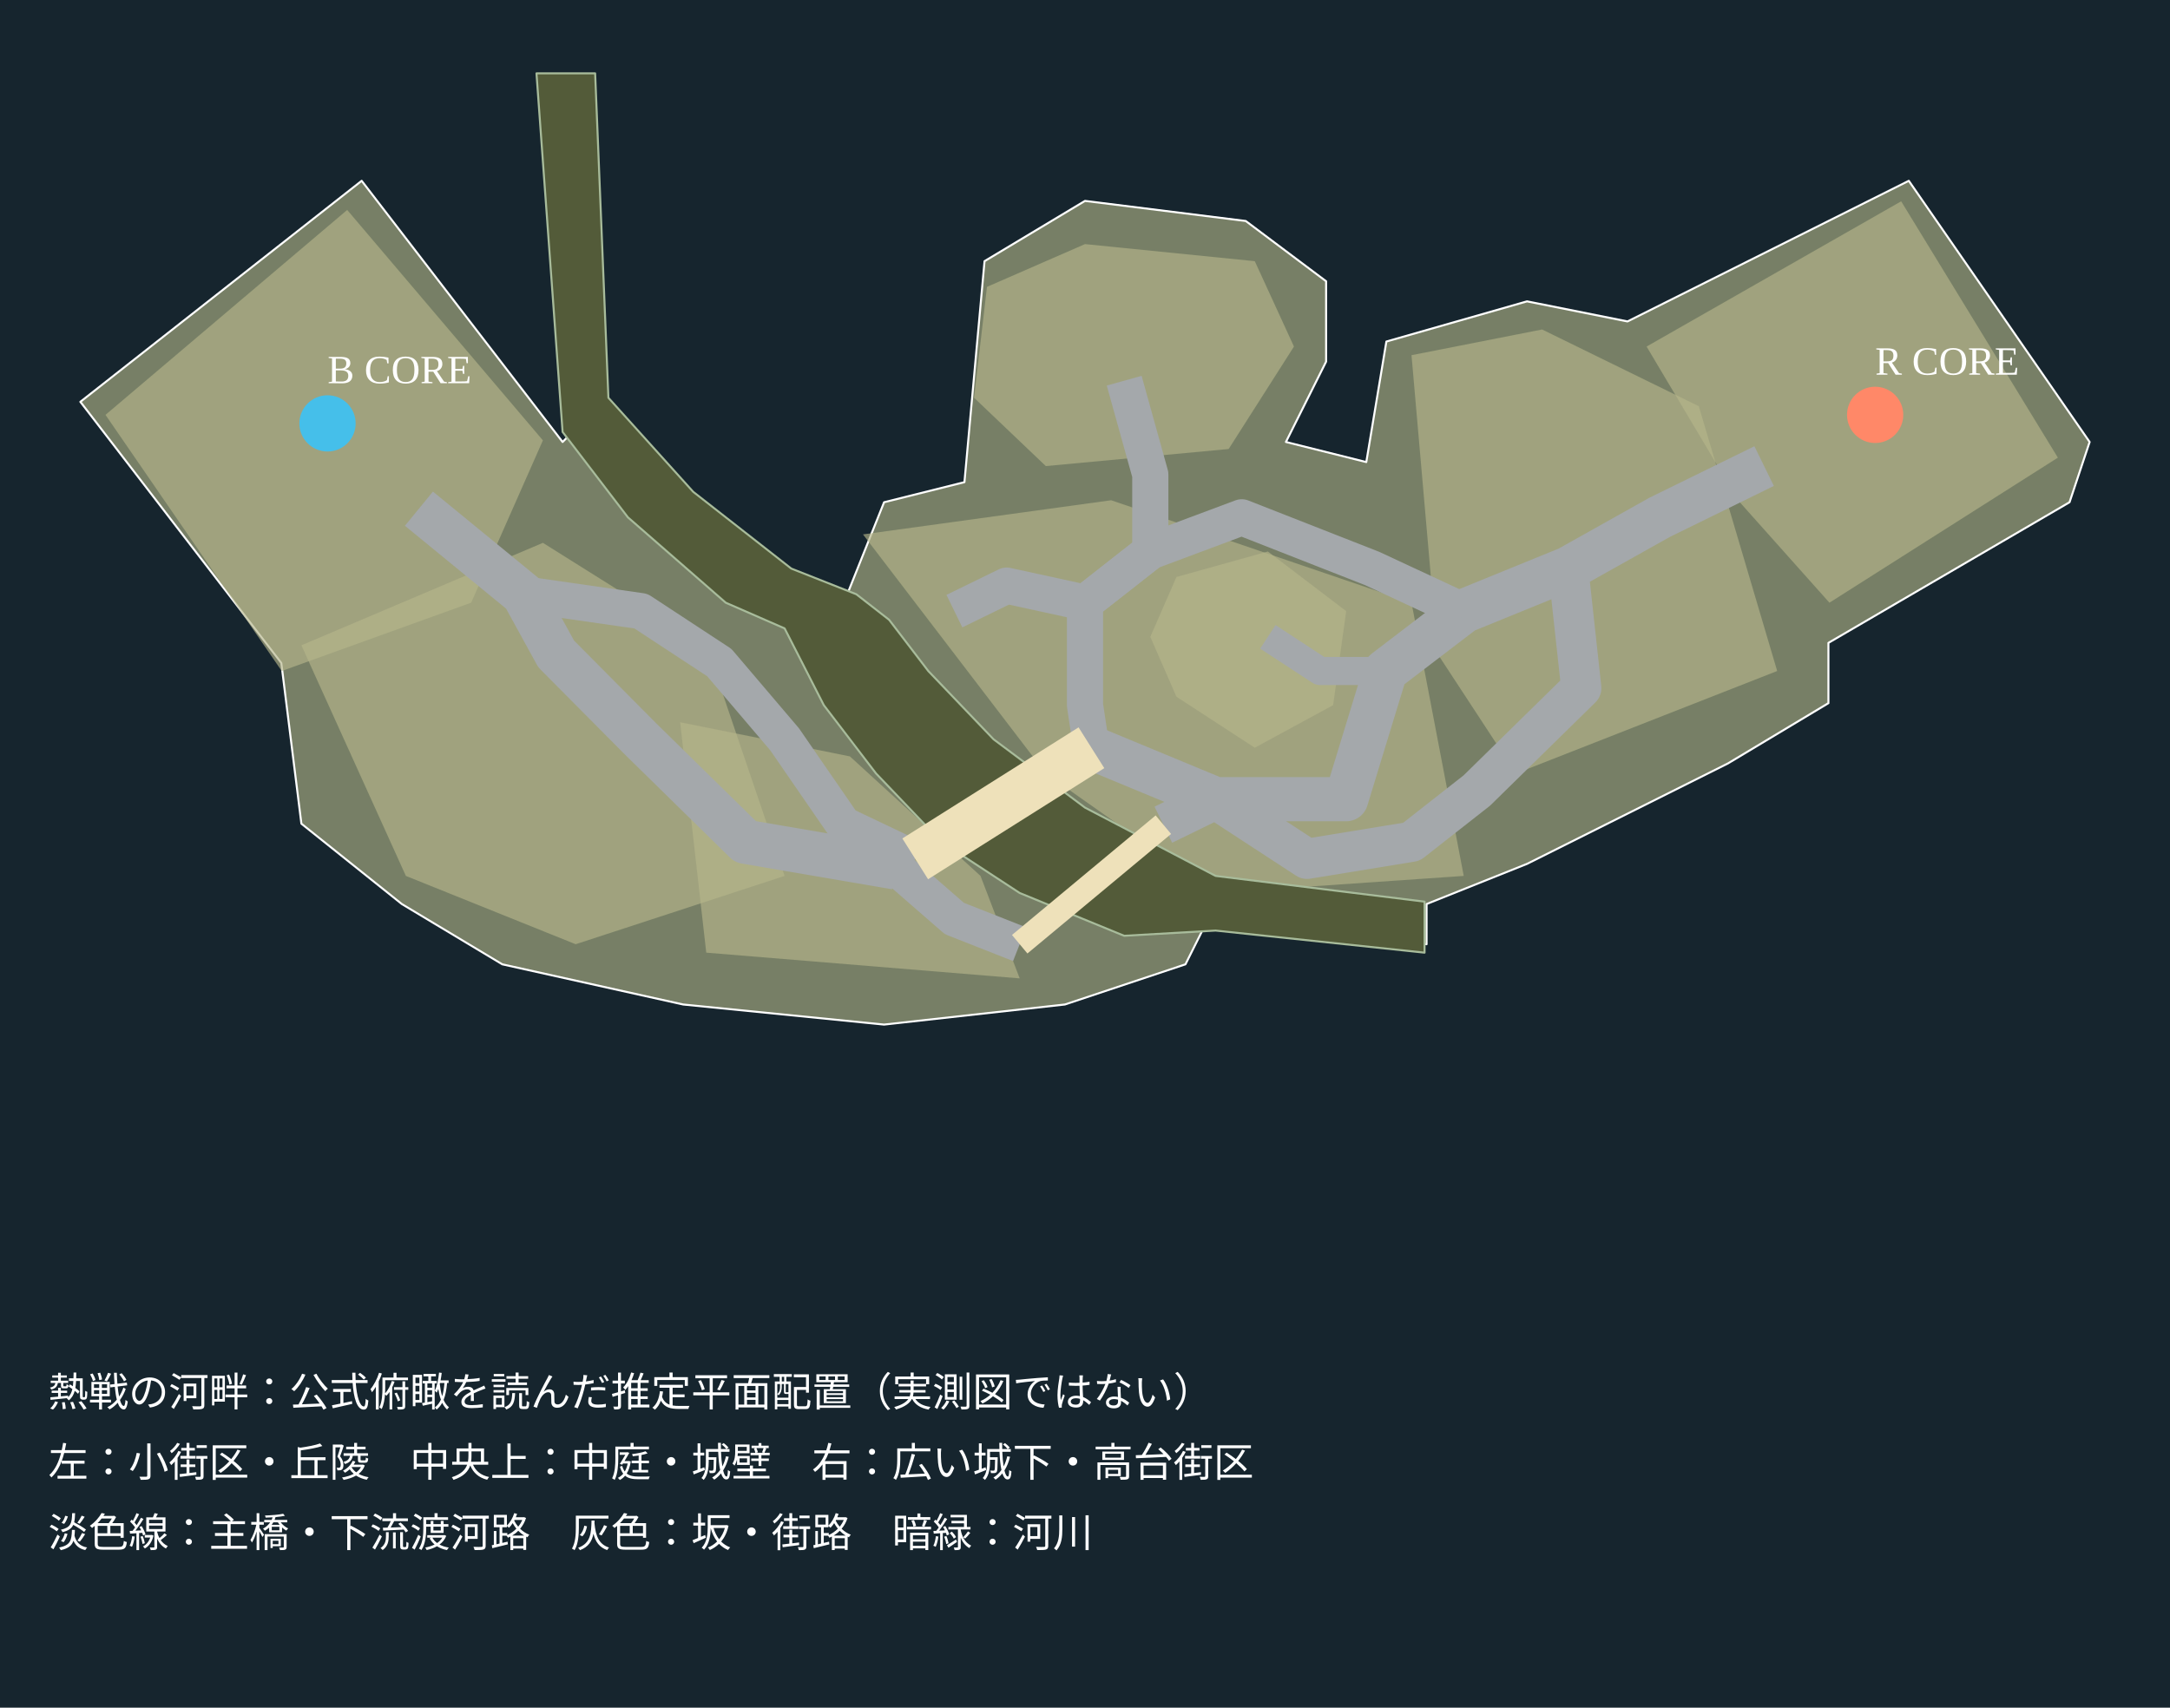
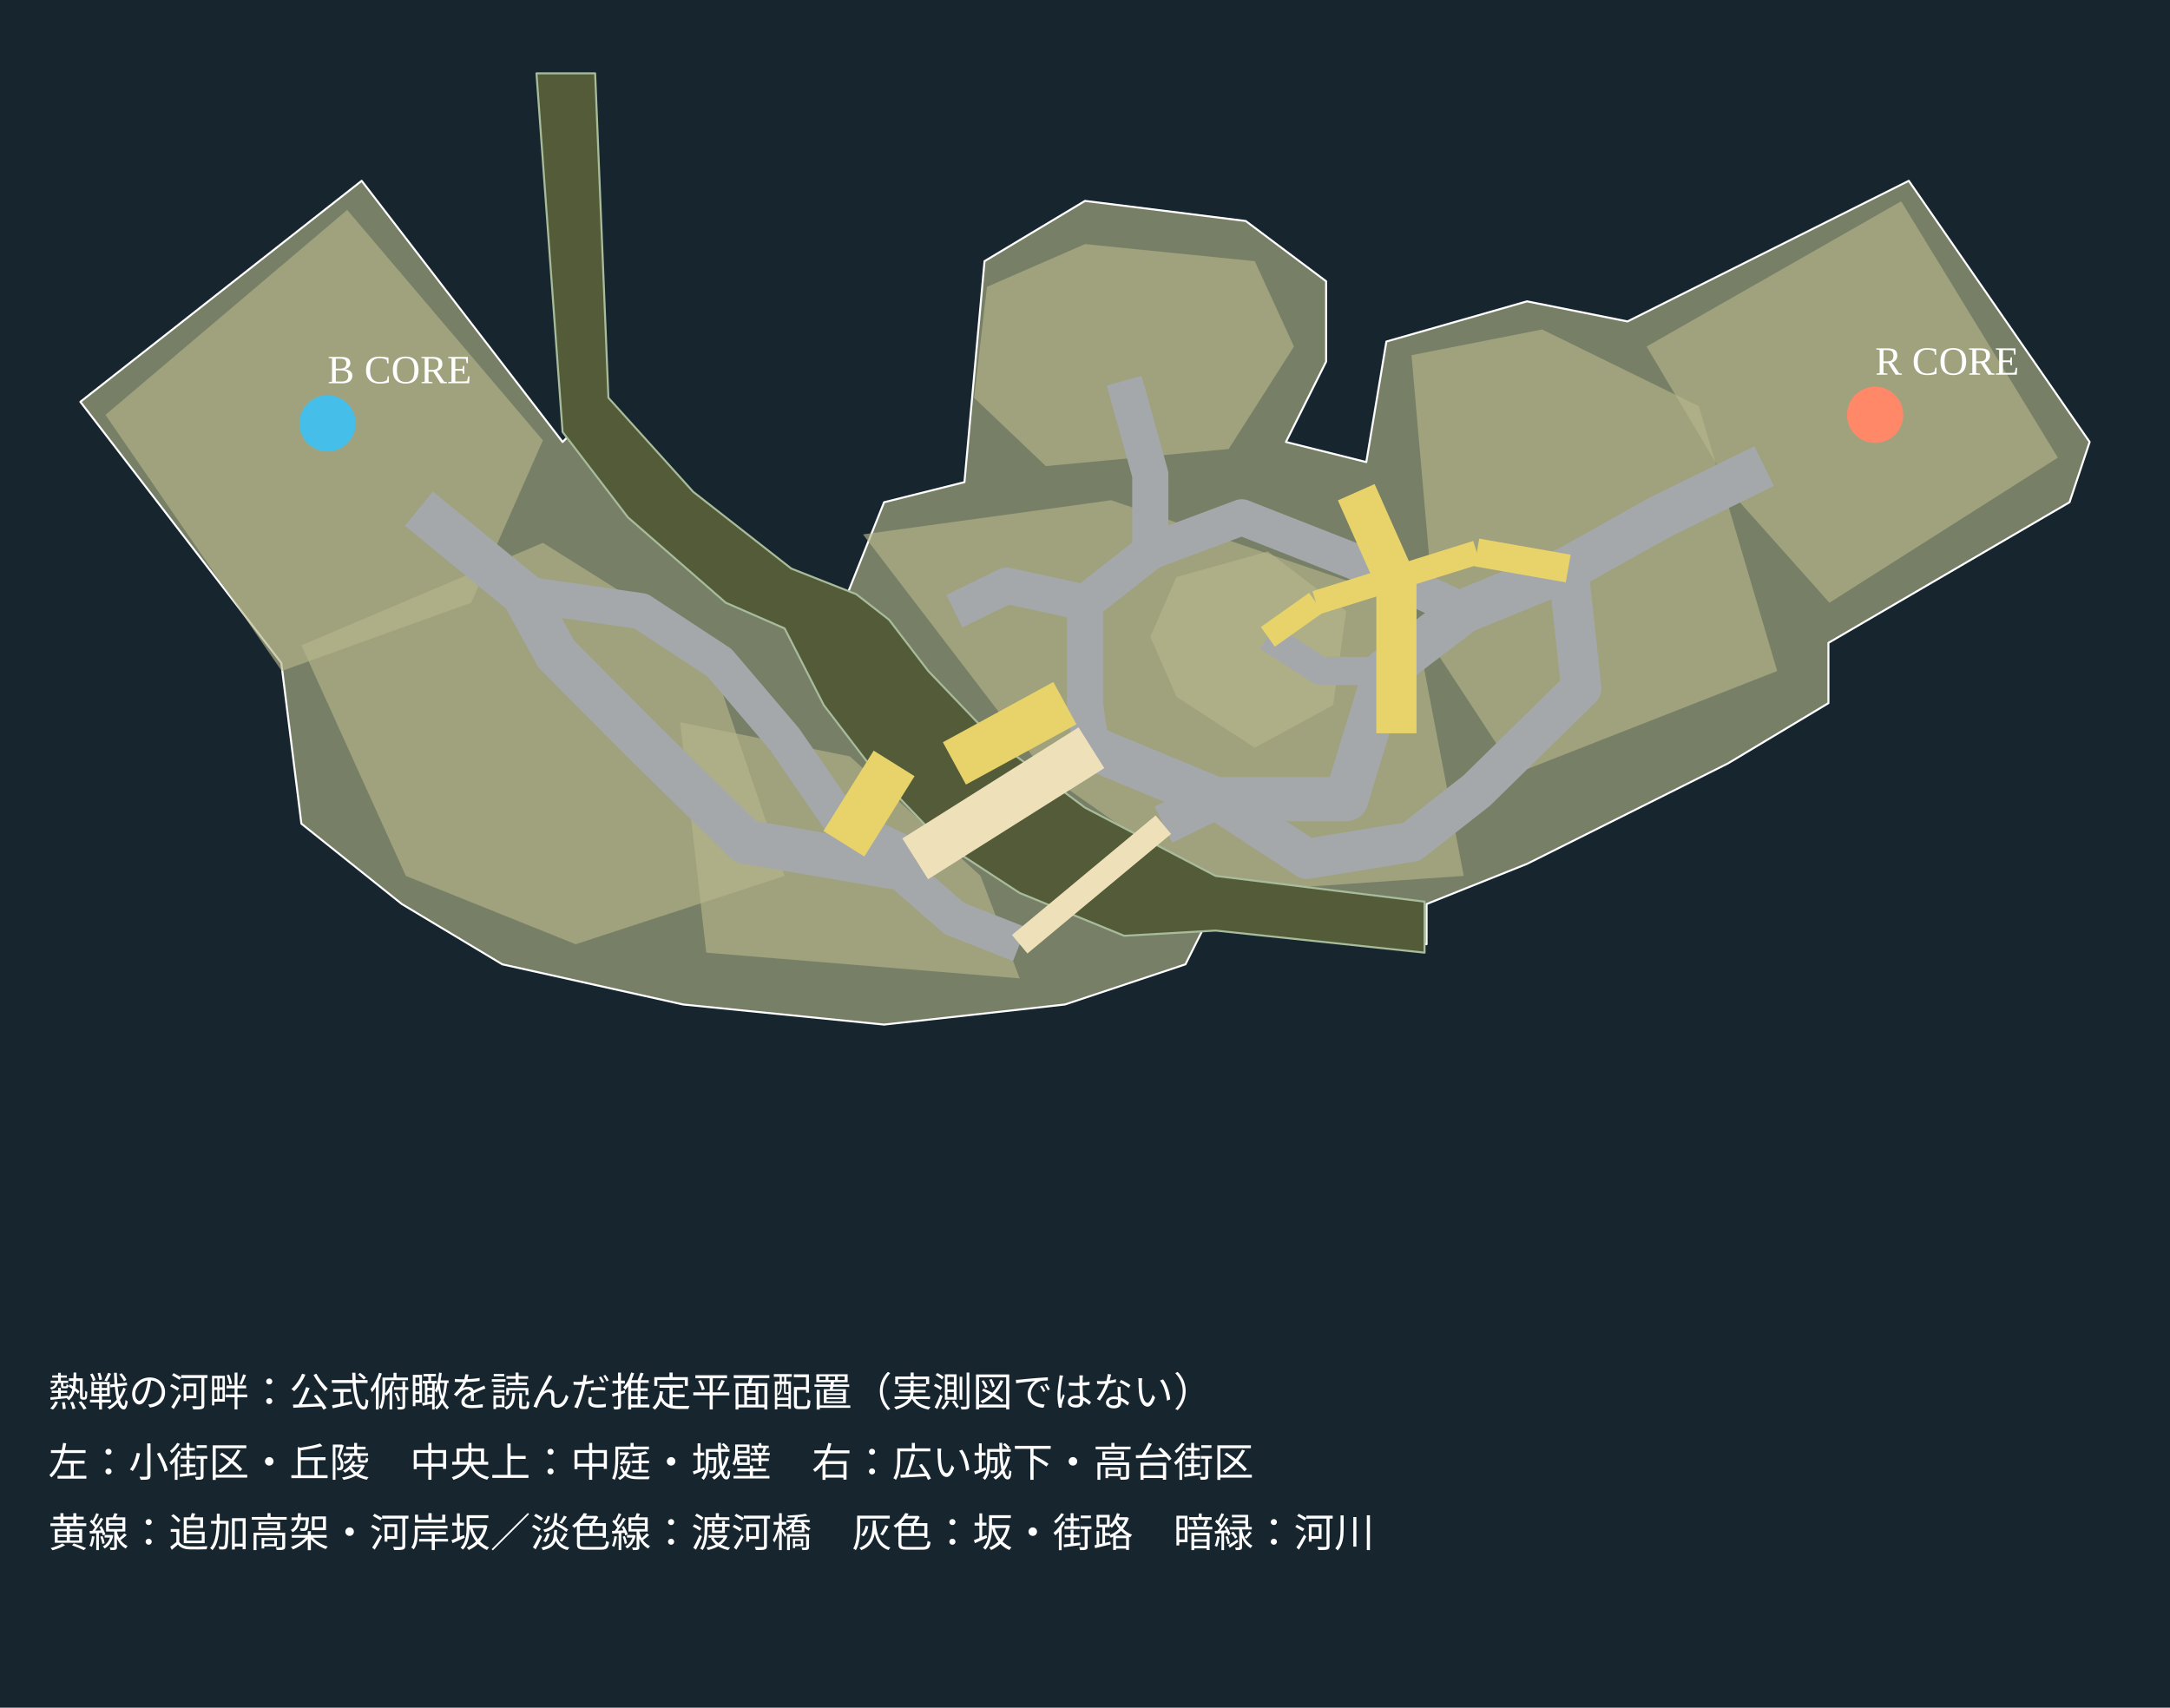
<svg xmlns="http://www.w3.org/2000/svg" width="1080" height="850" viewBox="0 0 1080 850">
  <rect width="1080" height="850" fill="#16252e" />
  <g stroke-linejoin="round">
    <polygon points="40.0,200.0 180.0,90.0 280.0,220.0 300.0,200.0 380.0,300.0 420.0,300.0 440.0,250.0 480.0,240.0 490.0,130.0 540.0,100.0 620.0,110.0 660.0,140.0 660.0,180.0 640.0,220.0 680.0,230.0 690.0,170.0 760.0,150.0 810.0,160.0 950.0,90.0 1040.0,220.0 1030.0,250.0 910.0,320.0 910.0,350.0 860.0,380.0 760.0,430.0 710.0,450.0 710.0,470.0 600.0,460.0 590.0,480.0 530.0,500.0 440.0,510.0 340.0,500.0 250.0,480.0 200.0,450.0 150.0,410.0 140.0,330.0" fill="#777f66" stroke="white" />
    <polygon points="52.5,206.5 172.8,104.5 270.2,219.2 234.5,300.0 140.2,334.0" fill="#b5b58a" opacity=".65" />
    <polygon points="150.0,321.2 270.2,270.2 351.5,321.2 390.5,436.0 286.5,470.0 202.0,436.0" fill="#b5b58a" opacity=".65" />
    <polygon points="338.5,359.5 423.0,376.5 488.0,436.0 507.5,487.0 351.5,474.2" fill="#b5b58a" opacity=".65" />
    <polygon points="429.5,266.0 553.0,249.0 702.5,300.0 728.5,436.0 605.0,444.5 520.5,385.0" fill="#b5b58a" opacity=".65" />
    <polygon points="491.2,142.8 540.0,121.5 624.5,130.0 644.0,172.5 611.5,223.5 520.5,232.0 484.8,198.0" fill="#b5b58a" opacity=".65" />
    <polygon points="585.5,287.2 631.0,274.5 670.0,304.2 663.5,351.0 624.5,372.2 585.5,346.8 572.5,317.0" fill="#b5b58a" opacity=".65" />
    <polygon points="702.5,176.8 767.5,164.0 845.5,202.2 884.5,334.0 754.5,385.0 715.5,325.5" fill="#b5b58a" opacity=".65" />
    <polygon points="819.5,172.5 946.2,100.2 1024.2,227.8 910.5,300.0 865.0,249.0" fill="#b5b58a" opacity=".65" />
    <polygon points="267.0,36.5 296.2,36.5 302.8,198.0 345.0,244.8 393.8,283.0 426.2,295.8 442.5,308.5 462.0,334.0 494.5,368.0 540.0,402.0 605.0,436.0 709.0,448.8 709.0,474.2 605.0,463.2 559.5,465.8 507.5,444.5 468.5,419.0 436.0,385.0 410.0,351.0 390.5,312.8 361.2,300.0 312.5,257.5 280.0,215.0" fill="#535b39" stroke="#a8bc9b" />
    <polyline points="208.5,253.2 260.5,295.8 276.8,325.5 319.0,368.0 371.0,419.0 445.8,431.8" fill="none" stroke="#a4a8ab" stroke-width="22" />
    <polyline points="260.5,295.8 319.0,304.2 358.0,329.8 390.5,368.0 419.8,410.5 455.5,427.5" fill="none" stroke="#a4a8ab" stroke-width="18" />
    <polyline points="445.8,431.8 475.0,457.2 507.5,470.0" fill="none" stroke="#a4a8ab" stroke-width="18" />
    <polyline points="878.0,232.0 826.0,257.5 780.5,283.0 728.5,304.2 689.5,334.0 670.0,397.8 605.0,397.8 543.2,372.2" fill="none" stroke="#a4a8ab" stroke-width="22" />
    <polyline points="728.5,304.2 683.0,283.0 618.0,257.5 572.5,274.5 540.0,300.0 501.0,291.5 475.0,304.2" fill="none" stroke="#a4a8ab" stroke-width="18" />
    <polyline points="780.5,283.0 787.0,342.5 735.0,393.5 702.5,419.0 650.5,427.5 605.0,397.8 579.0,410.5" fill="none" stroke="#a4a8ab" stroke-width="20" />
    <polyline points="540.0,300.0 572.5,274.5 572.5,236.2 559.5,189.5" fill="none" stroke="#a4a8ab" stroke-width="18" />
    <polyline points="689.5,334.0 657.0,334.0 631.0,317.0" fill="none" stroke="#a4a8ab" stroke-width="14" />
    <polyline points="540.0,300.0 540.0,351.0 543.2,372.2" fill="none" stroke="#a4a8ab" stroke-width="18" />
    <polyline points="455.5,427.5 543.2,372.2" fill="none" stroke="#eee1ba" stroke-width="24" />
    <polyline points="507.5,470.0 579.0,410.5" fill="none" stroke="#eee1ba" stroke-width="12" />
    <circle cx="163.0" cy="210.75" r="14" fill="#45bfea" />
    <text x="163.0" y="190.75" fill="white" font-size="20">B CORE</text>
    <circle cx="933.25" cy="206.5" r="14" fill="#ff8868" />
    <text x="933.25" y="186.5" fill="white" font-size="20">R CORE</text>
+     <polyline points="695.0,365.0 695.0,290.0 675.0,245.0" fill="none" stroke="#e8d26a" stroke-width="20" />
+     <polyline points="735.0,275.0 655.0,300.0" fill="none" stroke="#e8d26a" stroke-width="12" />
+     <polyline points="780.5,283.0 735.0,275.0" fill="none" stroke="#e8d26a" stroke-width="14" />
+     <polyline points="655.0,300.0 631.0,317.0" fill="none" stroke="#e8d26a" stroke-width="12" />
+     <polyline points="530.0,350.0 475.0,380.0" fill="none" stroke="#e8d26a" stroke-width="24" />
+     <polyline points="420.0,420.0 445.0,380.0" fill="none" stroke="#e8d26a" stroke-width="24" />
  </g>
  <g fill="white" font-family="sans-serif" font-size="20">
    <text x="24" y="700">熱戦の河畔：公式俯瞰を読んだ推定平面配置（実測図ではない）</text>
    <text x="24" y="735">左：小街区・丘陵　中央上：中庭・城壁　右：広い城下・高台街区</text>
-     <text x="24" y="770">淡色線：主橋・下流渡河路　灰色：坂・街路　暗緑：河川</text>
+     <text x="24" y="770">黄線：追加高架・河岸坂／淡色線：渡河橋　灰色：坂・街路　暗緑：河川</text>
  </g>
</svg>
